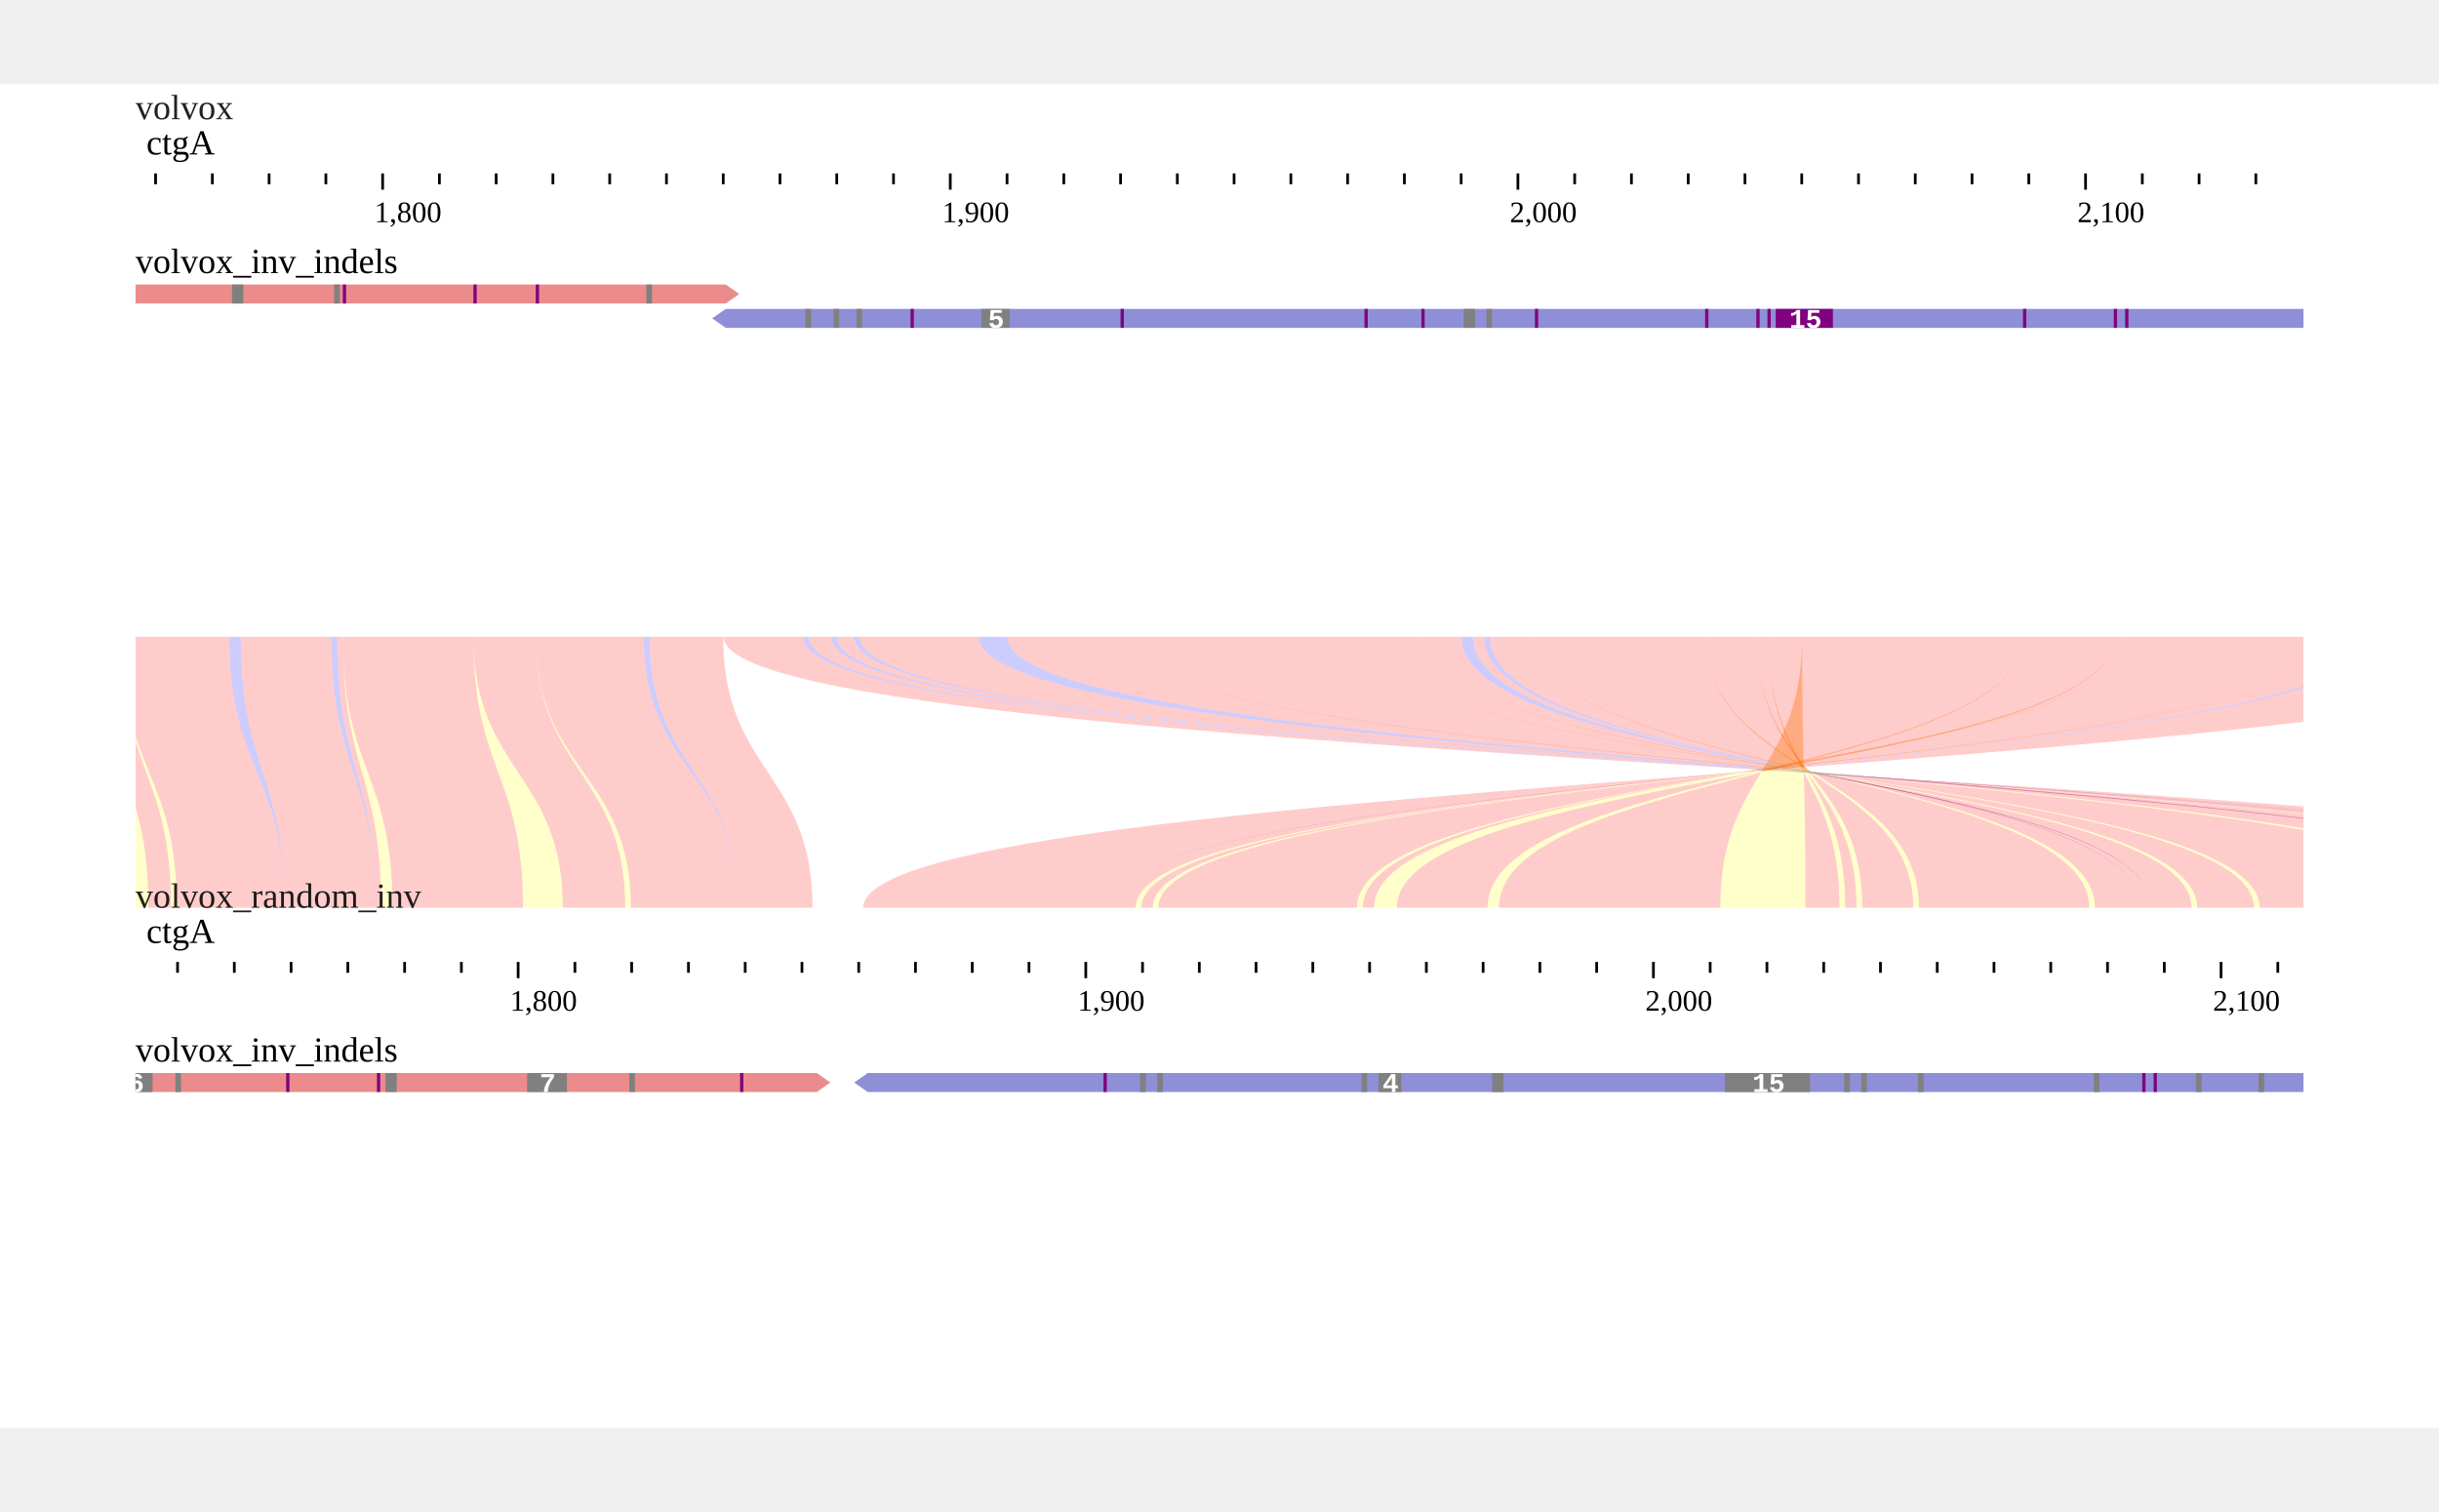
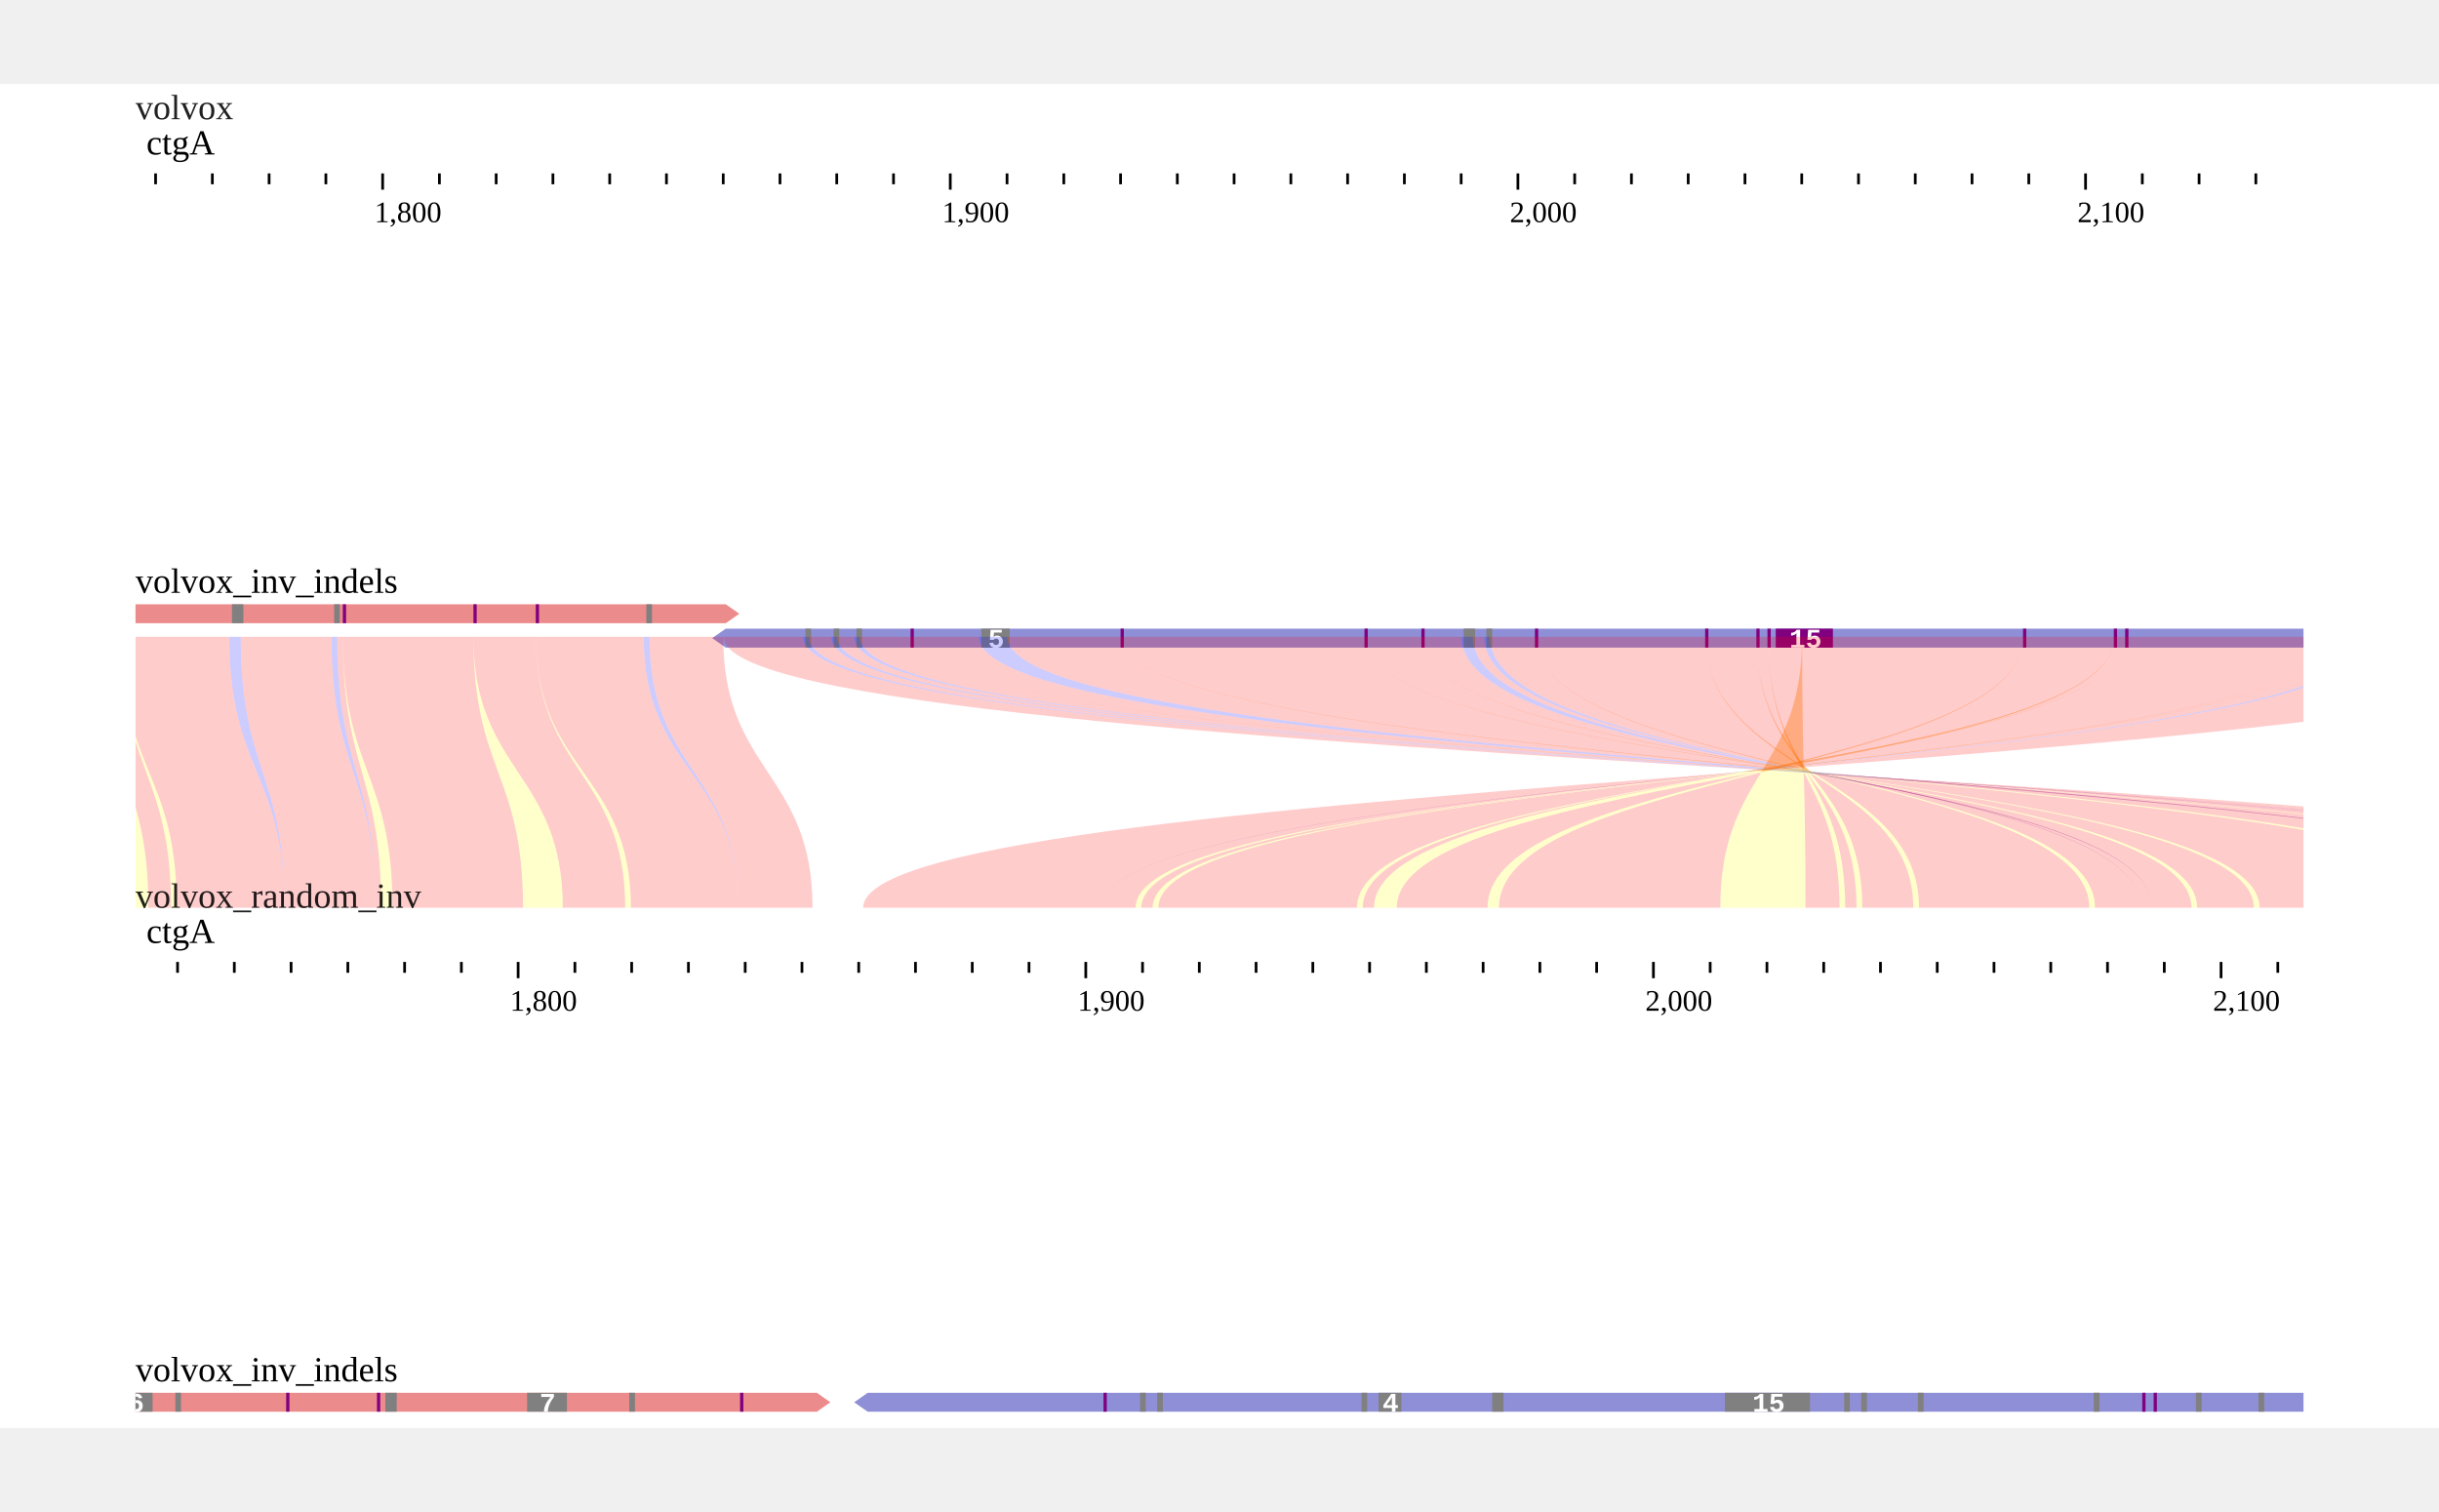
<svg xmlns="http://www.w3.org/2000/svg" width="800" height="496" viewBox="0,0,900,496">
  <rect width="900" height="496" fill="#ffffff" />
  <g transform="translate(50 13)">
    <g transform="translate(0)">
      <text x="0" font-size="13" fill-opacity="0.87" fill="#000000">volvox</text>
      <g>
        <defs>
          <clipPath id="clip-{volvox}ctgA:1756.4618436724566..2137.395342431762-0">
            <rect x="0" y="0" width="800" height="100" />
          </clipPath>
        </defs>
        <g transform="translate(0 0)">
          <g clip-path="url(#clip-{volvox}ctgA:1756.4618436724566..2137.395342431762-0)">
            <text x="4" y="13" font-size="13" fill="#000000">ctgA</text>
            <g transform="translate(0 20)">
              <line x1="-34.481" x2="-34.481" y1="0" y2="4" stroke-width="1" stroke="#000000" />
              <line x1="-13.535" x2="-13.535" y1="0" y2="4" stroke-width="1" stroke="#000000" />
              <line x1="7.411" x2="7.411" y1="0" y2="4" stroke-width="1" stroke="#000000" />
              <line x1="28.357" x2="28.357" y1="0" y2="4" stroke-width="1" stroke="#000000" />
              <line x1="49.303" x2="49.303" y1="0" y2="4" stroke-width="1" stroke="#000000" />
              <line x1="70.249" x2="70.249" y1="0" y2="4" stroke-width="1" stroke="#000000" />
              <line x1="91.195" x2="91.195" y1="0" y2="6" stroke-width="1" stroke="#000000" />
              <line x1="112.141" x2="112.141" y1="0" y2="4" stroke-width="1" stroke="#000000" />
              <line x1="133.087" x2="133.087" y1="0" y2="4" stroke-width="1" stroke="#000000" />
              <line x1="154.033" x2="154.033" y1="0" y2="4" stroke-width="1" stroke="#000000" />
              <line x1="174.979" x2="174.979" y1="0" y2="4" stroke-width="1" stroke="#000000" />
              <line x1="195.926" x2="195.926" y1="0" y2="4" stroke-width="1" stroke="#000000" />
              <line x1="216.872" x2="216.872" y1="0" y2="4" stroke-width="1" stroke="#000000" />
              <line x1="237.818" x2="237.818" y1="0" y2="4" stroke-width="1" stroke="#000000" />
              <line x1="258.764" x2="258.764" y1="0" y2="4" stroke-width="1" stroke="#000000" />
              <line x1="279.71" x2="279.71" y1="0" y2="4" stroke-width="1" stroke="#000000" />
              <line x1="300.656" x2="300.656" y1="0" y2="6" stroke-width="1" stroke="#000000" />
              <line x1="321.602" x2="321.602" y1="0" y2="4" stroke-width="1" stroke="#000000" />
              <line x1="342.548" x2="342.548" y1="0" y2="4" stroke-width="1" stroke="#000000" />
              <line x1="363.494" x2="363.494" y1="0" y2="4" stroke-width="1" stroke="#000000" />
              <line x1="384.44" x2="384.44" y1="0" y2="4" stroke-width="1" stroke="#000000" />
              <line x1="405.386" x2="405.386" y1="0" y2="4" stroke-width="1" stroke="#000000" />
              <line x1="426.332" x2="426.332" y1="0" y2="4" stroke-width="1" stroke="#000000" />
              <line x1="447.278" x2="447.278" y1="0" y2="4" stroke-width="1" stroke="#000000" />
              <line x1="468.224" x2="468.224" y1="0" y2="4" stroke-width="1" stroke="#000000" />
              <line x1="489.17" x2="489.17" y1="0" y2="4" stroke-width="1" stroke="#000000" />
              <line x1="510.116" x2="510.116" y1="0" y2="6" stroke-width="1" stroke="#000000" />
              <line x1="531.062" x2="531.062" y1="0" y2="4" stroke-width="1" stroke="#000000" />
              <line x1="552.008" x2="552.008" y1="0" y2="4" stroke-width="1" stroke="#000000" />
              <line x1="572.955" x2="572.955" y1="0" y2="4" stroke-width="1" stroke="#000000" />
              <line x1="593.901" x2="593.901" y1="0" y2="4" stroke-width="1" stroke="#000000" />
              <line x1="614.847" x2="614.847" y1="0" y2="4" stroke-width="1" stroke="#000000" />
              <line x1="635.793" x2="635.793" y1="0" y2="4" stroke-width="1" stroke="#000000" />
              <line x1="656.739" x2="656.739" y1="0" y2="4" stroke-width="1" stroke="#000000" />
              <line x1="677.685" x2="677.685" y1="0" y2="4" stroke-width="1" stroke="#000000" />
              <line x1="698.631" x2="698.631" y1="0" y2="4" stroke-width="1" stroke="#000000" />
              <line x1="719.577" x2="719.577" y1="0" y2="6" stroke-width="1" stroke="#000000" />
              <line x1="740.523" x2="740.523" y1="0" y2="4" stroke-width="1" stroke="#000000" />
              <line x1="761.469" x2="761.469" y1="0" y2="4" stroke-width="1" stroke="#000000" />
              <line x1="782.415" x2="782.415" y1="0" y2="4" stroke-width="1" stroke="#000000" />
              <line x1="803.361" x2="803.361" y1="0" y2="4" stroke-width="1" stroke="#000000" />
              <line x1="824.307" x2="824.307" y1="0" y2="4" stroke-width="1" stroke="#000000" />
              <text x="88.195" y="18" font-size="11" fill="#000000">1,800</text>
              <text x="297.656" y="18" font-size="11" fill="#000000">1,900</text>
              <text x="507.116" y="18" font-size="11" fill="#000000">2,000</text>
              <text x="716.577" y="18" font-size="11" fill="#000000">2,100</text>
            </g>
          </g>
        </g>
      </g>
    </g>
    <g transform="translate(0 43)">
-       <g transform="translate(0 0)">
+       <g transform="translate(0 118)">
        <g transform="translate(0 18)">
          <defs>
            <clipPath id="clip-jest">
              <rect x="0" y="0" width="800" height="100" />
            </clipPath>
          </defs>
          <g transform="translate(0 0)">
            <g clip-path="url(#clip-jest)">
              <g>
                <defs />
                <g>
                  <g>
                    <path fill="#EC8B8B" stroke="none" paint-order="stroke fill markers" d=" M -3676 0 L -3676 7 L 217.8 7 L 222.8 3.5 L 217.8 0 Z" />
                    <text fill="#fff" stroke="none" font-family="Courier New,monospace" font-size="10px" font-style="normal" font-weight="bold" text-decoration="normal" x="-3522.723" y="7" text-anchor="start" dominant-baseline="alphabetic">3</text>
                    <text fill="#fff" stroke="none" font-family="Courier New,monospace" font-size="10px" font-style="normal" font-weight="bold" text-decoration="normal" x="-3390.823" y="7" text-anchor="start" dominant-baseline="alphabetic">3</text>
                    <text fill="#fff" stroke="none" font-family="Courier New,monospace" font-size="10px" font-style="normal" font-weight="bold" text-decoration="normal" x="-3348.923" y="7" text-anchor="start" dominant-baseline="alphabetic">3</text>
                    <text fill="#fff" stroke="none" font-family="Courier New,monospace" font-size="10px" font-style="normal" font-weight="bold" text-decoration="normal" x="-3282.923" y="7" text-anchor="start" dominant-baseline="alphabetic">6</text>
                    <text fill="#fff" stroke="none" font-family="Courier New,monospace" font-size="10px" font-style="normal" font-weight="bold" text-decoration="normal" x="-3056.347" y="7" text-anchor="start" dominant-baseline="alphabetic">19</text>
                    <text fill="#fff" stroke="none" font-family="Courier New,monospace" font-size="10px" font-style="normal" font-weight="bold" text-decoration="normal" x="-2628.373" y="7" text-anchor="start" dominant-baseline="alphabetic">5</text>
                    <text fill="#fff" stroke="none" font-family="Courier New,monospace" font-size="10px" font-style="normal" font-weight="bold" text-decoration="normal" x="-2465.697" y="7" text-anchor="start" dominant-baseline="alphabetic">37</text>
                    <text fill="#fff" stroke="none" font-family="Courier New,monospace" font-size="10px" font-style="normal" font-weight="bold" text-decoration="normal" x="-2348.723" y="7" text-anchor="start" dominant-baseline="alphabetic">6</text>
                    <text fill="#fff" stroke="none" font-family="Courier New,monospace" font-size="10px" font-style="normal" font-weight="bold" text-decoration="normal" x="-2328.823" y="7" text-anchor="start" dominant-baseline="alphabetic">3</text>
                    <text fill="#fff" stroke="none" font-family="Courier New,monospace" font-size="10px" font-style="normal" font-weight="bold" text-decoration="normal" x="-2313.123" y="7" text-anchor="start" dominant-baseline="alphabetic">6</text>
                    <text fill="#fff" stroke="none" font-family="Courier New,monospace" font-size="10px" font-style="normal" font-weight="bold" text-decoration="normal" x="-2098.047" y="7" text-anchor="start" dominant-baseline="alphabetic">28</text>
                    <text fill="#fff" stroke="none" font-family="Courier New,monospace" font-size="10px" font-style="normal" font-weight="bold" text-decoration="normal" x="-1361.123" y="7" text-anchor="start" dominant-baseline="alphabetic">3</text>
                    <text fill="#fff" stroke="none" font-family="Courier New,monospace" font-size="10px" font-style="normal" font-weight="bold" text-decoration="normal" x="-1273.123" y="7" text-anchor="start" dominant-baseline="alphabetic">3</text>
                    <text fill="#fff" stroke="none" font-family="Courier New,monospace" font-size="10px" font-style="normal" font-weight="bold" text-decoration="normal" x="-1216.623" y="7" text-anchor="start" dominant-baseline="alphabetic">3</text>
                    <text fill="#fff" stroke="none" font-family="Courier New,monospace" font-size="10px" font-style="normal" font-weight="bold" text-decoration="normal" x="-1190.423" y="7" text-anchor="start" dominant-baseline="alphabetic">4</text>
                    <text fill="#fff" stroke="none" font-family="Courier New,monospace" font-size="10px" font-style="normal" font-weight="bold" text-decoration="normal" x="-449.973" y="7" text-anchor="start" dominant-baseline="alphabetic">3</text>
                    <text fill="#fff" stroke="none" font-family="Courier New,monospace" font-size="10px" font-style="normal" font-weight="bold" text-decoration="normal" x="-217.473" y="7" text-anchor="start" dominant-baseline="alphabetic">5</text>
                    <rect fill="#808080" stroke="none" x="35.6" y="0" width="4.2" height="7" />
                    <rect fill="#808080" stroke="none" x="73.3" y="0" width="2.1" height="7" />
                    <rect fill="purple" stroke="none" x="76.5" y="0" width="1.2" height="7" />
                    <rect fill="purple" stroke="none" x="124.7" y="0" width="1.2" height="7" />
                    <rect fill="purple" stroke="none" x="147.7" y="0" width="1.2" height="7" />
                    <rect fill="#808080" stroke="none" x="188.5" y="0" width="2.1" height="7" />
                    <text fill="white" stroke="none" font-family="Courier New,monospace" font-size="10px" font-style="normal" font-weight="bold" text-decoration="normal" x="-1888.647" y="7" text-anchor="start" dominant-baseline="alphabetic">42</text>
                    <text fill="white" stroke="none" font-family="Courier New,monospace" font-size="10px" font-style="normal" font-weight="bold" text-decoration="normal" x="-1400.547" y="7" text-anchor="start" dominant-baseline="alphabetic">10</text>
                    <path fill="#8F8FD8" stroke="none" paint-order="stroke fill markers" d=" M 212.8 12.5 L 217.8 16 L 915.3 16 L 915.3 9 L 217.8 9 Z" />
                    <rect fill="#808080" stroke="none" x="247.2" y="9" width="2.1" height="7" />
                    <rect fill="#808080" stroke="none" x="257.6" y="9" width="2.1" height="7" />
                    <rect fill="#808080" stroke="none" x="266" y="9" width="2.1" height="7" />
                    <rect fill="purple" stroke="none" x="286" y="9" width="1.2" height="7" />
                    <rect fill="#808080" stroke="none" x="312.1" y="9" width="10.5" height="7" />
                    <text fill="#fff" stroke="none" font-family="Courier New,monospace" font-size="10px" font-style="normal" font-weight="bold" text-decoration="normal" x="314.577" y="16" text-anchor="start" dominant-baseline="alphabetic">5</text>
                    <rect fill="purple" stroke="none" x="363.5" y="9" width="1.2" height="7" />
                    <rect fill="purple" stroke="none" x="453.5" y="9" width="1.2" height="7" />
                    <rect fill="purple" stroke="none" x="474.5" y="9" width="1.2" height="7" />
                    <rect fill="#808080" stroke="none" x="490.1" y="9" width="4.2" height="7" />
                    <rect fill="#808080" stroke="none" x="498.5" y="9" width="2.1" height="7" />
                    <rect fill="purple" stroke="none" x="516.4" y="9" width="1.2" height="7" />
                    <rect fill="purple" stroke="none" x="579.2" y="9" width="1.2" height="7" />
                    <rect fill="purple" stroke="none" x="598.1" y="9" width="1.2" height="7" />
                    <rect fill="purple" stroke="none" x="602.2" y="9" width="1.2" height="7" />
                    <rect fill="purple" stroke="none" x="696.5" y="9" width="1.2" height="7" />
                    <rect fill="purple" stroke="none" x="730" y="9" width="1.2" height="7" />
                    <rect fill="purple" stroke="none" x="734.2" y="9" width="1.2" height="7" />
                    <rect fill="purple" stroke="none" x="605.253" y="9" width="21.094" height="7" />
                    <text fill="white" stroke="none" font-family="Courier New,monospace" font-size="10px" font-style="normal" font-weight="bold" text-decoration="normal" x="610.253" y="16" text-anchor="start" dominant-baseline="alphabetic">15</text>
                  </g>
                </g>
              </g>
            </g>
          </g>
        </g>
        <g>
          <text x="0" y="5" fill="#000000" font-size="13" dominant-baseline="hanging">volvox_inv_indels</text>
        </g>
      </g>
    </g>
  </g>
  <g transform="translate(0 191)">
    <defs>
      <clipPath id="synclip-1">
        <rect x="0" y="0" width="800" height="100" />
      </clipPath>
    </defs>
    <g transform="translate(50 13)" clip-path="url(#synclip-1)">
      <g>
        <defs />
        <g>
          <g>
            <path fill="none" stroke="#f003" paint-order="fill stroke markers" d="" stroke-miterlimit="10" />
            <path fill="#ff03" stroke="none" paint-order="stroke fill markers" d=" M -13.535 0 L -13.535 0 C -13.535 50 4.762 50 4.762 100 L -7.806 100 C -7.806 50 -13.535 50 -13.535 0 Z" />
            <path fill="#f003" stroke="none" paint-order="stroke fill markers" d=" M -13.535 0 L -5.157 0 C -5.157 50 13.141 50 13.141 100 L 4.762 100 C 4.762 50 -13.535 50 -13.535 0 Z" />
            <path fill="#ff03" stroke="none" paint-order="stroke fill markers" d=" M -5.157 0 L -5.157 0 C -5.157 50 15.235 50 15.235 100 L 13.141 100 C 13.141 50 -5.157 50 -5.157 0 Z" />
            <path fill="#f003" stroke="none" paint-order="stroke fill markers" d=" M -5.157 0 L 34.641 0 C 34.641 50 55.033 50 55.033 100 L 15.235 100 C 15.235 50 -5.157 50 -5.157 0 Z" />
            <path fill="#00f3" stroke="none" paint-order="stroke fill markers" d=" M 34.641 0 L 38.83 0 C 38.83 50 55.033 50 55.033 100 L 55.033 100 C 55.033 50 34.641 50 34.641 0 Z" />
            <path fill="#f003" stroke="none" paint-order="stroke fill markers" d=" M 38.83 0 L 72.344 0 C 72.344 50 88.546 50 88.546 100 L 55.033 100 C 55.033 50 38.83 50 38.83 0 Z" />
            <path fill="#00f3" stroke="none" paint-order="stroke fill markers" d=" M 72.344 0 L 74.438 0 C 74.438 50 88.546 50 88.546 100 L 88.546 100 C 88.546 50 72.344 50 72.344 0 Z" />
            <path fill="#f003" stroke="none" paint-order="stroke fill markers" d=" M 74.438 0 L 76.533 0 C 76.533 50 90.641 50 90.641 100 L 88.546 100 C 88.546 50 74.438 50 74.438 0 Z" />
            <path fill="#ff03" stroke="none" paint-order="stroke fill markers" d=" M 76.533 0 L 76.533 0 C 76.533 50 94.83 50 94.83 100 L 90.641 100 C 90.641 50 76.533 50 76.533 0 Z" />
            <path fill="#f003" stroke="none" paint-order="stroke fill markers" d=" M 76.533 0 L 124.709 0 C 124.709 50 143.006 50 143.006 100 L 94.83 100 C 94.83 50 76.533 50 76.533 0 Z" />
            <path fill="#ff03" stroke="none" paint-order="stroke fill markers" d=" M 124.709 0 L 124.709 0 C 124.709 50 157.668 50 157.668 100 L 143.006 100 C 143.006 50 124.709 50 124.709 0 Z" />
            <path fill="#f003" stroke="none" paint-order="stroke fill markers" d=" M 124.709 0 L 147.75 0 C 147.75 50 180.709 50 180.709 100 L 157.668 100 C 157.668 50 124.709 50 124.709 0 Z" />
            <path fill="#ff03" stroke="none" paint-order="stroke fill markers" d=" M 147.75 0 L 147.75 0 C 147.75 50 182.804 50 182.804 100 L 180.709 100 C 180.709 50 147.75 50 147.75 0 Z" />
            <path fill="#f003" stroke="none" paint-order="stroke fill markers" d=" M 147.75 0 L 187.547 0 C 187.547 50 222.601 50 222.601 100 L 182.804 100 C 182.804 50 147.75 50 147.75 0 Z" />
            <path fill="#00f3" stroke="none" paint-order="stroke fill markers" d=" M 187.547 0 L 189.642 0 C 189.642 50 222.601 50 222.601 100 L 222.601 100 C 222.601 50 187.547 50 187.547 0 Z" />
            <path fill="#f003" stroke="none" paint-order="stroke fill markers" d=" M 189.642 0 L 216.872 0 C 216.872 50 249.831 50 249.831 100 L 222.601 100 C 222.601 50 189.642 50 189.642 0 Z" />
            <path fill="#f003" stroke="none" paint-order="stroke fill markers" d=" M 217 0 L 246.324 0 C 246.324 50 980.676 50 980.676 100 L 1010 100 C 1010 50 217 50 217 0 Z" />
            <path fill="#00f3" stroke="none" paint-order="stroke fill markers" d=" M 246.324 0 L 248.419 0 C 248.419 50 980.676 50 980.676 100 L 980.676 100 C 980.676 50 246.324 50 246.324 0 Z" />
            <path fill="#f003" stroke="none" paint-order="stroke fill markers" d=" M 248.419 0 L 256.798 0 C 256.798 50 972.297 50 972.297 100 L 980.676 100 C 980.676 50 248.419 50 248.419 0 Z" />
            <path fill="#00f3" stroke="none" paint-order="stroke fill markers" d=" M 256.798 0 L 258.892 0 C 258.892 50 972.297 50 972.297 100 L 972.297 100 C 972.297 50 256.798 50 256.798 0 Z" />
            <path fill="#f003" stroke="none" paint-order="stroke fill markers" d=" M 258.892 0 L 265.176 0 C 265.176 50 966.013 50 966.013 100 L 972.297 100 C 972.297 50 258.892 50 258.892 0 Z" />
            <path fill="#00f3" stroke="none" paint-order="stroke fill markers" d=" M 265.176 0 L 267.271 0 C 267.271 50 966.013 50 966.013 100 L 966.013 100 C 966.013 50 265.176 50 265.176 0 Z" />
            <path fill="#f003" stroke="none" paint-order="stroke fill markers" d=" M 267.271 0 L 286.122 0 C 286.122 50 947.162 50 947.162 100 L 966.013 100 C 966.013 50 267.271 50 267.271 0 Z" />
            <path fill="#ff03" stroke="none" paint-order="stroke fill markers" d=" M 286.122 0 L 286.122 0 C 286.122 50 945.067 50 945.067 100 L 947.162 100 C 947.162 50 286.122 50 286.122 0 Z" />
            <path fill="#f003" stroke="none" paint-order="stroke fill markers" d=" M 286.122 0 L 311.257 0 C 311.257 50 919.932 50 919.932 100 L 945.067 100 C 945.067 50 286.122 50 286.122 0 Z" />
            <path fill="#00f3" stroke="none" paint-order="stroke fill markers" d=" M 311.257 0 L 321.73 0 C 321.73 50 919.932 50 919.932 100 L 919.932 100 C 919.932 50 311.257 50 311.257 0 Z" />
            <path fill="#f003" stroke="none" paint-order="stroke fill markers" d=" M 321.73 0 L 363.622 0 C 363.622 50 878.04 50 878.04 100 L 919.932 100 C 919.932 50 321.73 50 321.73 0 Z" />
            <path fill="#ff03" stroke="none" paint-order="stroke fill markers" d=" M 363.622 0 L 363.622 0 C 363.622 50 873.851 50 873.851 100 L 878.04 100 C 878.04 50 363.622 50 363.622 0 Z" />
            <path fill="#f003" stroke="none" paint-order="stroke fill markers" d=" M 363.622 0 L 453.69 0 C 453.69 50 783.783 50 783.783 100 L 873.851 100 C 873.851 50 363.622 50 363.622 0 Z" />
            <path fill="#ff03" stroke="none" paint-order="stroke fill markers" d=" M 453.69 0 L 453.69 0 C 453.69 50 781.688 50 781.688 100 L 783.783 100 C 783.783 50 453.69 50 453.69 0 Z" />
            <path fill="#f003" stroke="none" paint-order="stroke fill markers" d=" M 453.69 0 L 474.636 0 C 474.636 50 760.742 50 760.742 100 L 781.688 100 C 781.688 50 453.69 50 453.69 0 Z" />
            <path fill="#ff03" stroke="none" paint-order="stroke fill markers" d=" M 474.636 0 L 474.636 0 C 474.636 50 758.647 50 758.647 100 L 760.742 100 C 760.742 50 474.636 50 474.636 0 Z" />
            <path fill="#f003" stroke="none" paint-order="stroke fill markers" d=" M 474.636 0 L 489.299 0 C 489.299 50 743.985 50 743.985 100 L 758.647 100 C 758.647 50 474.636 50 474.636 0 Z" />
            <path fill="#00f3" stroke="none" paint-order="stroke fill markers" d=" M 489.299 0 L 493.488 0 C 493.488 50 743.985 50 743.985 100 L 743.985 100 C 743.985 50 489.299 50 489.299 0 Z" />
            <path fill="#f003" stroke="none" paint-order="stroke fill markers" d=" M 493.488 0 L 497.677 0 C 497.677 50 739.796 50 739.796 100 L 743.985 100 C 743.985 50 493.488 50 493.488 0 Z" />
            <path fill="#00f3" stroke="none" paint-order="stroke fill markers" d=" M 497.677 0 L 499.772 0 C 499.772 50 739.796 50 739.796 100 L 739.796 100 C 739.796 50 497.677 50 497.677 0 Z" />
            <path fill="#f003" stroke="none" paint-order="stroke fill markers" d=" M 499.772 0 L 516.529 0 C 516.529 50 723.039 50 723.039 100 L 739.796 100 C 739.796 50 499.772 50 499.772 0 Z" />
            <path fill="#ff03" stroke="none" paint-order="stroke fill markers" d=" M 516.529 0 L 516.529 0 C 516.529 50 720.944 50 720.944 100 L 723.039 100 C 723.039 50 516.529 50 516.529 0 Z" />
            <path fill="#f003" stroke="none" paint-order="stroke fill markers" d=" M 516.529 0 L 579.367 0 C 579.367 50 658.106 50 658.106 100 L 720.944 100 C 720.944 50 516.529 50 516.529 0 Z" />
            <path fill="#ff03" stroke="none" paint-order="stroke fill markers" d=" M 579.367 0 L 579.367 0 C 579.367 50 656.012 50 656.012 100 L 658.106 100 C 658.106 50 579.367 50 579.367 0 Z" />
            <path fill="#f003" stroke="none" paint-order="stroke fill markers" d=" M 579.367 0 L 598.218 0 C 598.218 50 637.16 50 637.16 100 L 656.012 100 C 656.012 50 579.367 50 579.367 0 Z" />
            <path fill="#ff03" stroke="none" paint-order="stroke fill markers" d=" M 598.218 0 L 598.218 0 C 598.218 50 635.066 50 635.066 100 L 637.16 100 C 637.16 50 598.218 50 598.218 0 Z" />
            <path fill="#f003" stroke="none" paint-order="stroke fill markers" d=" M 598.218 0 L 602.407 0 C 602.407 50 630.876 50 630.876 100 L 635.066 100 C 635.066 50 598.218 50 598.218 0 Z" />
            <path fill="#ff03" stroke="none" paint-order="stroke fill markers" d=" M 602.407 0 L 602.407 0 C 602.407 50 628.782 50 628.782 100 L 630.876 100 C 630.876 50 602.407 50 602.407 0 Z" />
            <path fill="#f003" stroke="none" paint-order="stroke fill markers" d=" M 602.407 0 L 614.975 0 C 614.975 50 616.214 50 616.214 100 L 628.782 100 C 628.782 50 602.407 50 602.407 0 Z" />
            <path fill="#ff03" stroke="none" paint-order="stroke fill markers" d=" M 614.975 0 L 614.975 0 C 614.975 50 584.795 50 584.795 100 L 616.214 100 C 616.214 50 614.975 50 614.975 0 Z" />
            <path fill="#f003" stroke="none" paint-order="stroke fill markers" d=" M 614.975 0 L 696.665 0 C 696.665 50 503.105 50 503.105 100 L 584.795 100 C 584.795 50 614.975 50 614.975 0 Z" />
            <path fill="#ff03" stroke="none" paint-order="stroke fill markers" d=" M 696.665 0 L 696.665 0 C 696.665 50 498.916 50 498.916 100 L 503.105 100 C 503.105 50 696.665 50 696.665 0 Z" />
            <path fill="#f003" stroke="none" paint-order="stroke fill markers" d=" M 696.665 0 L 730.178 0 C 730.178 50 465.403 50 465.403 100 L 498.916 100 C 498.916 50 696.665 50 696.665 0 Z" />
            <path fill="#ff03" stroke="none" paint-order="stroke fill markers" d=" M 730.178 0 L 730.178 0 C 730.178 50 457.024 50 457.024 100 L 465.403 100 C 465.403 50 730.178 50 730.178 0 Z" />
            <path fill="#f003" stroke="none" paint-order="stroke fill markers" d=" M 730.178 0 L 734.368 0 C 734.368 50 452.835 50 452.835 100 L 457.024 100 C 457.024 50 730.178 50 730.178 0 Z" />
            <path fill="#ff03" stroke="none" paint-order="stroke fill markers" d=" M 734.368 0 L 734.368 0 C 734.368 50 450.74 50 450.74 100 L 452.835 100 C 452.835 50 734.368 50 734.368 0 Z" />
            <path fill="#f003" stroke="none" paint-order="stroke fill markers" d=" M 734.368 0 L 807.679 0 C 807.679 50 377.429 50 377.429 100 L 450.74 100 C 450.74 50 734.368 50 734.368 0 Z" />
            <path fill="#ff03" stroke="none" paint-order="stroke fill markers" d=" M 807.679 0 L 807.679 0 C 807.679 50 375.335 50 375.335 100 L 377.429 100 C 377.429 50 807.679 50 807.679 0 Z" />
            <path fill="#f003" stroke="none" paint-order="stroke fill markers" d=" M 807.679 0 L 811.868 0 C 811.868 50 371.145 50 371.145 100 L 375.335 100 C 375.335 50 807.679 50 807.679 0 Z" />
            <path fill="#ff03" stroke="none" paint-order="stroke fill markers" d=" M 811.868 0 L 811.868 0 C 811.868 50 369.051 50 369.051 100 L 371.145 100 C 371.145 50 811.868 50 811.868 0 Z" />
            <path fill="#f003" stroke="none" paint-order="stroke fill markers" d=" M 811.868 0 L 824.436 0 C 824.436 50 356.483 50 356.483 100 L 369.051 100 C 369.051 50 811.868 50 811.868 0 Z" />
            <path fill="#00f3" stroke="none" paint-order="stroke fill markers" d=" M 824.436 0 L 826.53 0 C 826.53 50 356.483 50 356.483 100 L 356.483 100 C 356.483 50 824.436 50 824.436 0 Z" />
            <path fill="#f003" stroke="none" paint-order="stroke fill markers" d=" M 826.53 0 L 914.504 0 C 914.504 50 268.51 50 268.51 100 L 356.483 100 C 356.483 50 826.53 50 826.53 0 Z" />
          </g>
        </g>
      </g>
    </g>
    <g transform="translate(0 100)">
      <g transform="translate(50 13)">
        <g transform="translate(0)">
          <text x="0" font-size="13" fill-opacity="0.87" fill="#000000">volvox_random_inv</text>
          <g>
            <defs>
              <clipPath id="clip-{volvox_random_inv}ctgA:1732.5910000000001..2113.524498759305-0">
                <rect x="0" y="0" width="800" height="100" />
              </clipPath>
            </defs>
            <g transform="translate(0 0)">
              <g clip-path="url(#clip-{volvox_random_inv}ctgA:1732.5910000000001..2113.524498759305-0)">
                <text x="4" y="13" font-size="13" fill="#000000">ctgA</text>
                <g transform="translate(0 20)">
                  <line x1="-26.373" x2="-26.373" y1="0" y2="4" stroke-width="1" stroke="#000000" />
                  <line x1="-5.427" x2="-5.427" y1="0" y2="4" stroke-width="1" stroke="#000000" />
                  <line x1="15.519" x2="15.519" y1="0" y2="4" stroke-width="1" stroke="#000000" />
                  <line x1="36.465" x2="36.465" y1="0" y2="4" stroke-width="1" stroke="#000000" />
                  <line x1="57.411" x2="57.411" y1="0" y2="4" stroke-width="1" stroke="#000000" />
                  <line x1="78.357" x2="78.357" y1="0" y2="4" stroke-width="1" stroke="#000000" />
                  <line x1="99.303" x2="99.303" y1="0" y2="4" stroke-width="1" stroke="#000000" />
                  <line x1="120.249" x2="120.249" y1="0" y2="4" stroke-width="1" stroke="#000000" />
                  <line x1="141.195" x2="141.195" y1="0" y2="6" stroke-width="1" stroke="#000000" />
                  <line x1="162.141" x2="162.141" y1="0" y2="4" stroke-width="1" stroke="#000000" />
                  <line x1="183.087" x2="183.087" y1="0" y2="4" stroke-width="1" stroke="#000000" />
                  <line x1="204.033" x2="204.033" y1="0" y2="4" stroke-width="1" stroke="#000000" />
                  <line x1="224.979" x2="224.979" y1="0" y2="4" stroke-width="1" stroke="#000000" />
                  <line x1="245.926" x2="245.926" y1="0" y2="4" stroke-width="1" stroke="#000000" />
                  <line x1="266.872" x2="266.872" y1="0" y2="4" stroke-width="1" stroke="#000000" />
                  <line x1="287.818" x2="287.818" y1="0" y2="4" stroke-width="1" stroke="#000000" />
                  <line x1="308.764" x2="308.764" y1="0" y2="4" stroke-width="1" stroke="#000000" />
                  <line x1="329.71" x2="329.71" y1="0" y2="4" stroke-width="1" stroke="#000000" />
                  <line x1="350.656" x2="350.656" y1="0" y2="6" stroke-width="1" stroke="#000000" />
                  <line x1="371.602" x2="371.602" y1="0" y2="4" stroke-width="1" stroke="#000000" />
                  <line x1="392.548" x2="392.548" y1="0" y2="4" stroke-width="1" stroke="#000000" />
                  <line x1="413.494" x2="413.494" y1="0" y2="4" stroke-width="1" stroke="#000000" />
                  <line x1="434.44" x2="434.44" y1="0" y2="4" stroke-width="1" stroke="#000000" />
                  <line x1="455.386" x2="455.386" y1="0" y2="4" stroke-width="1" stroke="#000000" />
                  <line x1="476.332" x2="476.332" y1="0" y2="4" stroke-width="1" stroke="#000000" />
                  <line x1="497.278" x2="497.278" y1="0" y2="4" stroke-width="1" stroke="#000000" />
                  <line x1="518.224" x2="518.224" y1="0" y2="4" stroke-width="1" stroke="#000000" />
                  <line x1="539.17" x2="539.17" y1="0" y2="4" stroke-width="1" stroke="#000000" />
                  <line x1="560.116" x2="560.116" y1="0" y2="6" stroke-width="1" stroke="#000000" />
                  <line x1="581.062" x2="581.062" y1="0" y2="4" stroke-width="1" stroke="#000000" />
                  <line x1="602.008" x2="602.008" y1="0" y2="4" stroke-width="1" stroke="#000000" />
                  <line x1="622.955" x2="622.955" y1="0" y2="4" stroke-width="1" stroke="#000000" />
                  <line x1="643.901" x2="643.901" y1="0" y2="4" stroke-width="1" stroke="#000000" />
                  <line x1="664.847" x2="664.847" y1="0" y2="4" stroke-width="1" stroke="#000000" />
                  <line x1="685.793" x2="685.793" y1="0" y2="4" stroke-width="1" stroke="#000000" />
                  <line x1="706.739" x2="706.739" y1="0" y2="4" stroke-width="1" stroke="#000000" />
                  <line x1="727.685" x2="727.685" y1="0" y2="4" stroke-width="1" stroke="#000000" />
                  <line x1="748.631" x2="748.631" y1="0" y2="4" stroke-width="1" stroke="#000000" />
                  <line x1="769.577" x2="769.577" y1="0" y2="6" stroke-width="1" stroke="#000000" />
                  <line x1="790.523" x2="790.523" y1="0" y2="4" stroke-width="1" stroke="#000000" />
                  <line x1="811.469" x2="811.469" y1="0" y2="4" stroke-width="1" stroke="#000000" />
                  <line x1="832.415" x2="832.415" y1="0" y2="4" stroke-width="1" stroke="#000000" />
                  <text x="138.195" y="18" font-size="11" fill="#000000">1,800</text>
                  <text x="347.656" y="18" font-size="11" fill="#000000">1,900</text>
                  <text x="557.116" y="18" font-size="11" fill="#000000">2,000</text>
                  <text x="766.577" y="18" font-size="11" fill="#000000">2,100</text>
                </g>
              </g>
            </g>
          </g>
        </g>
        <g transform="translate(0 43)">
-           <g transform="translate(0 0)">
+           <g transform="translate(0 118)">
            <g transform="translate(0 18)">
              <defs>
                <clipPath id="clip-jest">
                  <rect x="0" y="0" width="800" height="100" />
                </clipPath>
              </defs>
              <g transform="translate(0 0)">
                <g clip-path="url(#clip-jest)">
                  <g>
                    <defs />
                    <g>
                      <g>
                        <path fill="#EC8B8B" stroke="none" paint-order="stroke fill markers" d=" M -3619.5 0 L -3619.5 7 L 251.4 7 L 256.4 3.5 L 251.4 0 Z" />
                        <text fill="#fff" stroke="none" font-family="Courier New,monospace" font-size="10px" font-style="normal" font-weight="bold" text-decoration="normal" x="-3562.523" y="7" text-anchor="start" dominant-baseline="alphabetic">3</text>
                        <text fill="#fff" stroke="none" font-family="Courier New,monospace" font-size="10px" font-style="normal" font-weight="bold" text-decoration="normal" x="-3254.623" y="7" text-anchor="start" dominant-baseline="alphabetic">3</text>
                        <text fill="#fff" stroke="none" font-family="Courier New,monospace" font-size="10px" font-style="normal" font-weight="bold" text-decoration="normal" x="-2551.873" y="7" text-anchor="start" dominant-baseline="alphabetic">4</text>
                        <text fill="#fff" stroke="none" font-family="Courier New,monospace" font-size="10px" font-style="normal" font-weight="bold" text-decoration="normal" x="-2374.923" y="7" text-anchor="start" dominant-baseline="alphabetic">5</text>
                        <text fill="#fff" stroke="none" font-family="Courier New,monospace" font-size="10px" font-style="normal" font-weight="bold" text-decoration="normal" x="-2352.923" y="7" text-anchor="start" dominant-baseline="alphabetic">8</text>
                        <text fill="#fff" stroke="none" font-family="Courier New,monospace" font-size="10px" font-style="normal" font-weight="bold" text-decoration="normal" x="-2329.873" y="7" text-anchor="start" dominant-baseline="alphabetic">4</text>
                        <text fill="#fff" stroke="none" font-family="Courier New,monospace" font-size="10px" font-style="normal" font-weight="bold" text-decoration="normal" x="-1976.547" y="7" text-anchor="start" dominant-baseline="alphabetic">42</text>
                        <text fill="#fff" stroke="none" font-family="Courier New,monospace" font-size="10px" font-style="normal" font-weight="bold" text-decoration="normal" x="-1505.623" y="7" text-anchor="start" dominant-baseline="alphabetic">3</text>
                        <text fill="#fff" stroke="none" font-family="Courier New,monospace" font-size="10px" font-style="normal" font-weight="bold" text-decoration="normal" x="-1398.447" y="7" text-anchor="start" dominant-baseline="alphabetic">10</text>
                        <text fill="#fff" stroke="none" font-family="Courier New,monospace" font-size="10px" font-style="normal" font-weight="bold" text-decoration="normal" x="-423.773" y="7" text-anchor="start" dominant-baseline="alphabetic">6</text>
                        <text fill="#fff" stroke="none" font-family="Courier New,monospace" font-size="10px" font-style="normal" font-weight="bold" text-decoration="normal" x="-177.673" y="7" text-anchor="start" dominant-baseline="alphabetic">7</text>
                        <text fill="#fff" stroke="none" font-family="Courier New,monospace" font-size="10px" font-style="normal" font-weight="bold" text-decoration="normal" x="-137.873" y="7" text-anchor="start" dominant-baseline="alphabetic">5</text>
                        <rect fill="#808080" stroke="none" x="-6.3" y="0" width="12.6" height="7" />
                        <text fill="#fff" stroke="none" font-family="Courier New,monospace" font-size="10px" font-style="normal" font-weight="bold" text-decoration="normal" x="-2.773" y="7" text-anchor="start" dominant-baseline="alphabetic">6</text>
                        <rect fill="#808080" stroke="none" x="14.7" y="0" width="2.1" height="7" />
                        <rect fill="purple" stroke="none" x="55.6" y="0" width="1.2" height="7" />
                        <rect fill="purple" stroke="none" x="89.1" y="0" width="1.2" height="7" />
                        <rect fill="#808080" stroke="none" x="92.2" y="0" width="4.2" height="7" />
                        <rect fill="#808080" stroke="none" x="144.5" y="0" width="14.7" height="7" />
                        <text fill="#fff" stroke="none" font-family="Courier New,monospace" font-size="10px" font-style="normal" font-weight="bold" text-decoration="normal" x="149.077" y="7" text-anchor="start" dominant-baseline="alphabetic">7</text>
                        <rect fill="#808080" stroke="none" x="182.2" y="0" width="2.1" height="7" />
                        <rect fill="purple" stroke="none" x="223.1" y="0" width="1.2" height="7" />
                        <text fill="white" stroke="none" font-family="Courier New,monospace" font-size="10px" font-style="normal" font-weight="bold" text-decoration="normal" x="-3028.047" y="7" text-anchor="start" dominant-baseline="alphabetic">19</text>
                        <text fill="white" stroke="none" font-family="Courier New,monospace" font-size="10px" font-style="normal" font-weight="bold" text-decoration="normal" x="-2506.547" y="7" text-anchor="start" dominant-baseline="alphabetic">37</text>
                        <text fill="white" stroke="none" font-family="Courier New,monospace" font-size="10px" font-style="normal" font-weight="bold" text-decoration="normal" x="-2198.647" y="7" text-anchor="start" dominant-baseline="alphabetic">28</text>
                        <path fill="#8F8FD8" stroke="none" paint-order="stroke fill markers" d=" M 265.2 3.5 L 270.2 7 L 1011.7 7 L 1011.7 0 L 270.2 0 Z" />
                        <rect fill="purple" stroke="none" x="357.2" y="0" width="1.2" height="7" />
                        <rect fill="#808080" stroke="none" x="370.7" y="0" width="2.1" height="7" />
                        <rect fill="#808080" stroke="none" x="377" y="0" width="2.1" height="7" />
                        <rect fill="#808080" stroke="none" x="452.4" y="0" width="2.1" height="7" />
                        <rect fill="#808080" stroke="none" x="458.7" y="0" width="8.4" height="7" />
                        <text fill="#fff" stroke="none" font-family="Courier New,monospace" font-size="10px" font-style="normal" font-weight="bold" text-decoration="normal" x="460.127" y="7" text-anchor="start" dominant-baseline="alphabetic">4</text>
                        <rect fill="#808080" stroke="none" x="500.6" y="0" width="4.2" height="7" />
                        <rect fill="#808080" stroke="none" x="586.5" y="0" width="31.4" height="7" />
                        <text fill="#fff" stroke="none" font-family="Courier New,monospace" font-size="10px" font-style="normal" font-weight="bold" text-decoration="normal" x="596.653" y="7" text-anchor="start" dominant-baseline="alphabetic">15</text>
                        <rect fill="#808080" stroke="none" x="630.5" y="0" width="2.1" height="7" />
                        <rect fill="#808080" stroke="none" x="636.8" y="0" width="2.1" height="7" />
                        <rect fill="#808080" stroke="none" x="657.7" y="0" width="2.1" height="7" />
                        <rect fill="#808080" stroke="none" x="722.6" y="0" width="2.1" height="7" />
                        <rect fill="purple" stroke="none" x="740.5" y="0" width="1.2" height="7" />
                        <rect fill="purple" stroke="none" x="744.7" y="0" width="1.2" height="7" />
                        <rect fill="#808080" stroke="none" x="760.3" y="0" width="2.1" height="7" />
                        <rect fill="#808080" stroke="none" x="783.4" y="0" width="2.1" height="7" />
                      </g>
                    </g>
                  </g>
                </g>
              </g>
            </g>
            <g>
              <text x="0" y="5" fill="#000000" font-size="13" dominant-baseline="hanging">volvox_inv_indels</text>
            </g>
          </g>
        </g>
      </g>
    </g>
  </g>
</svg>
